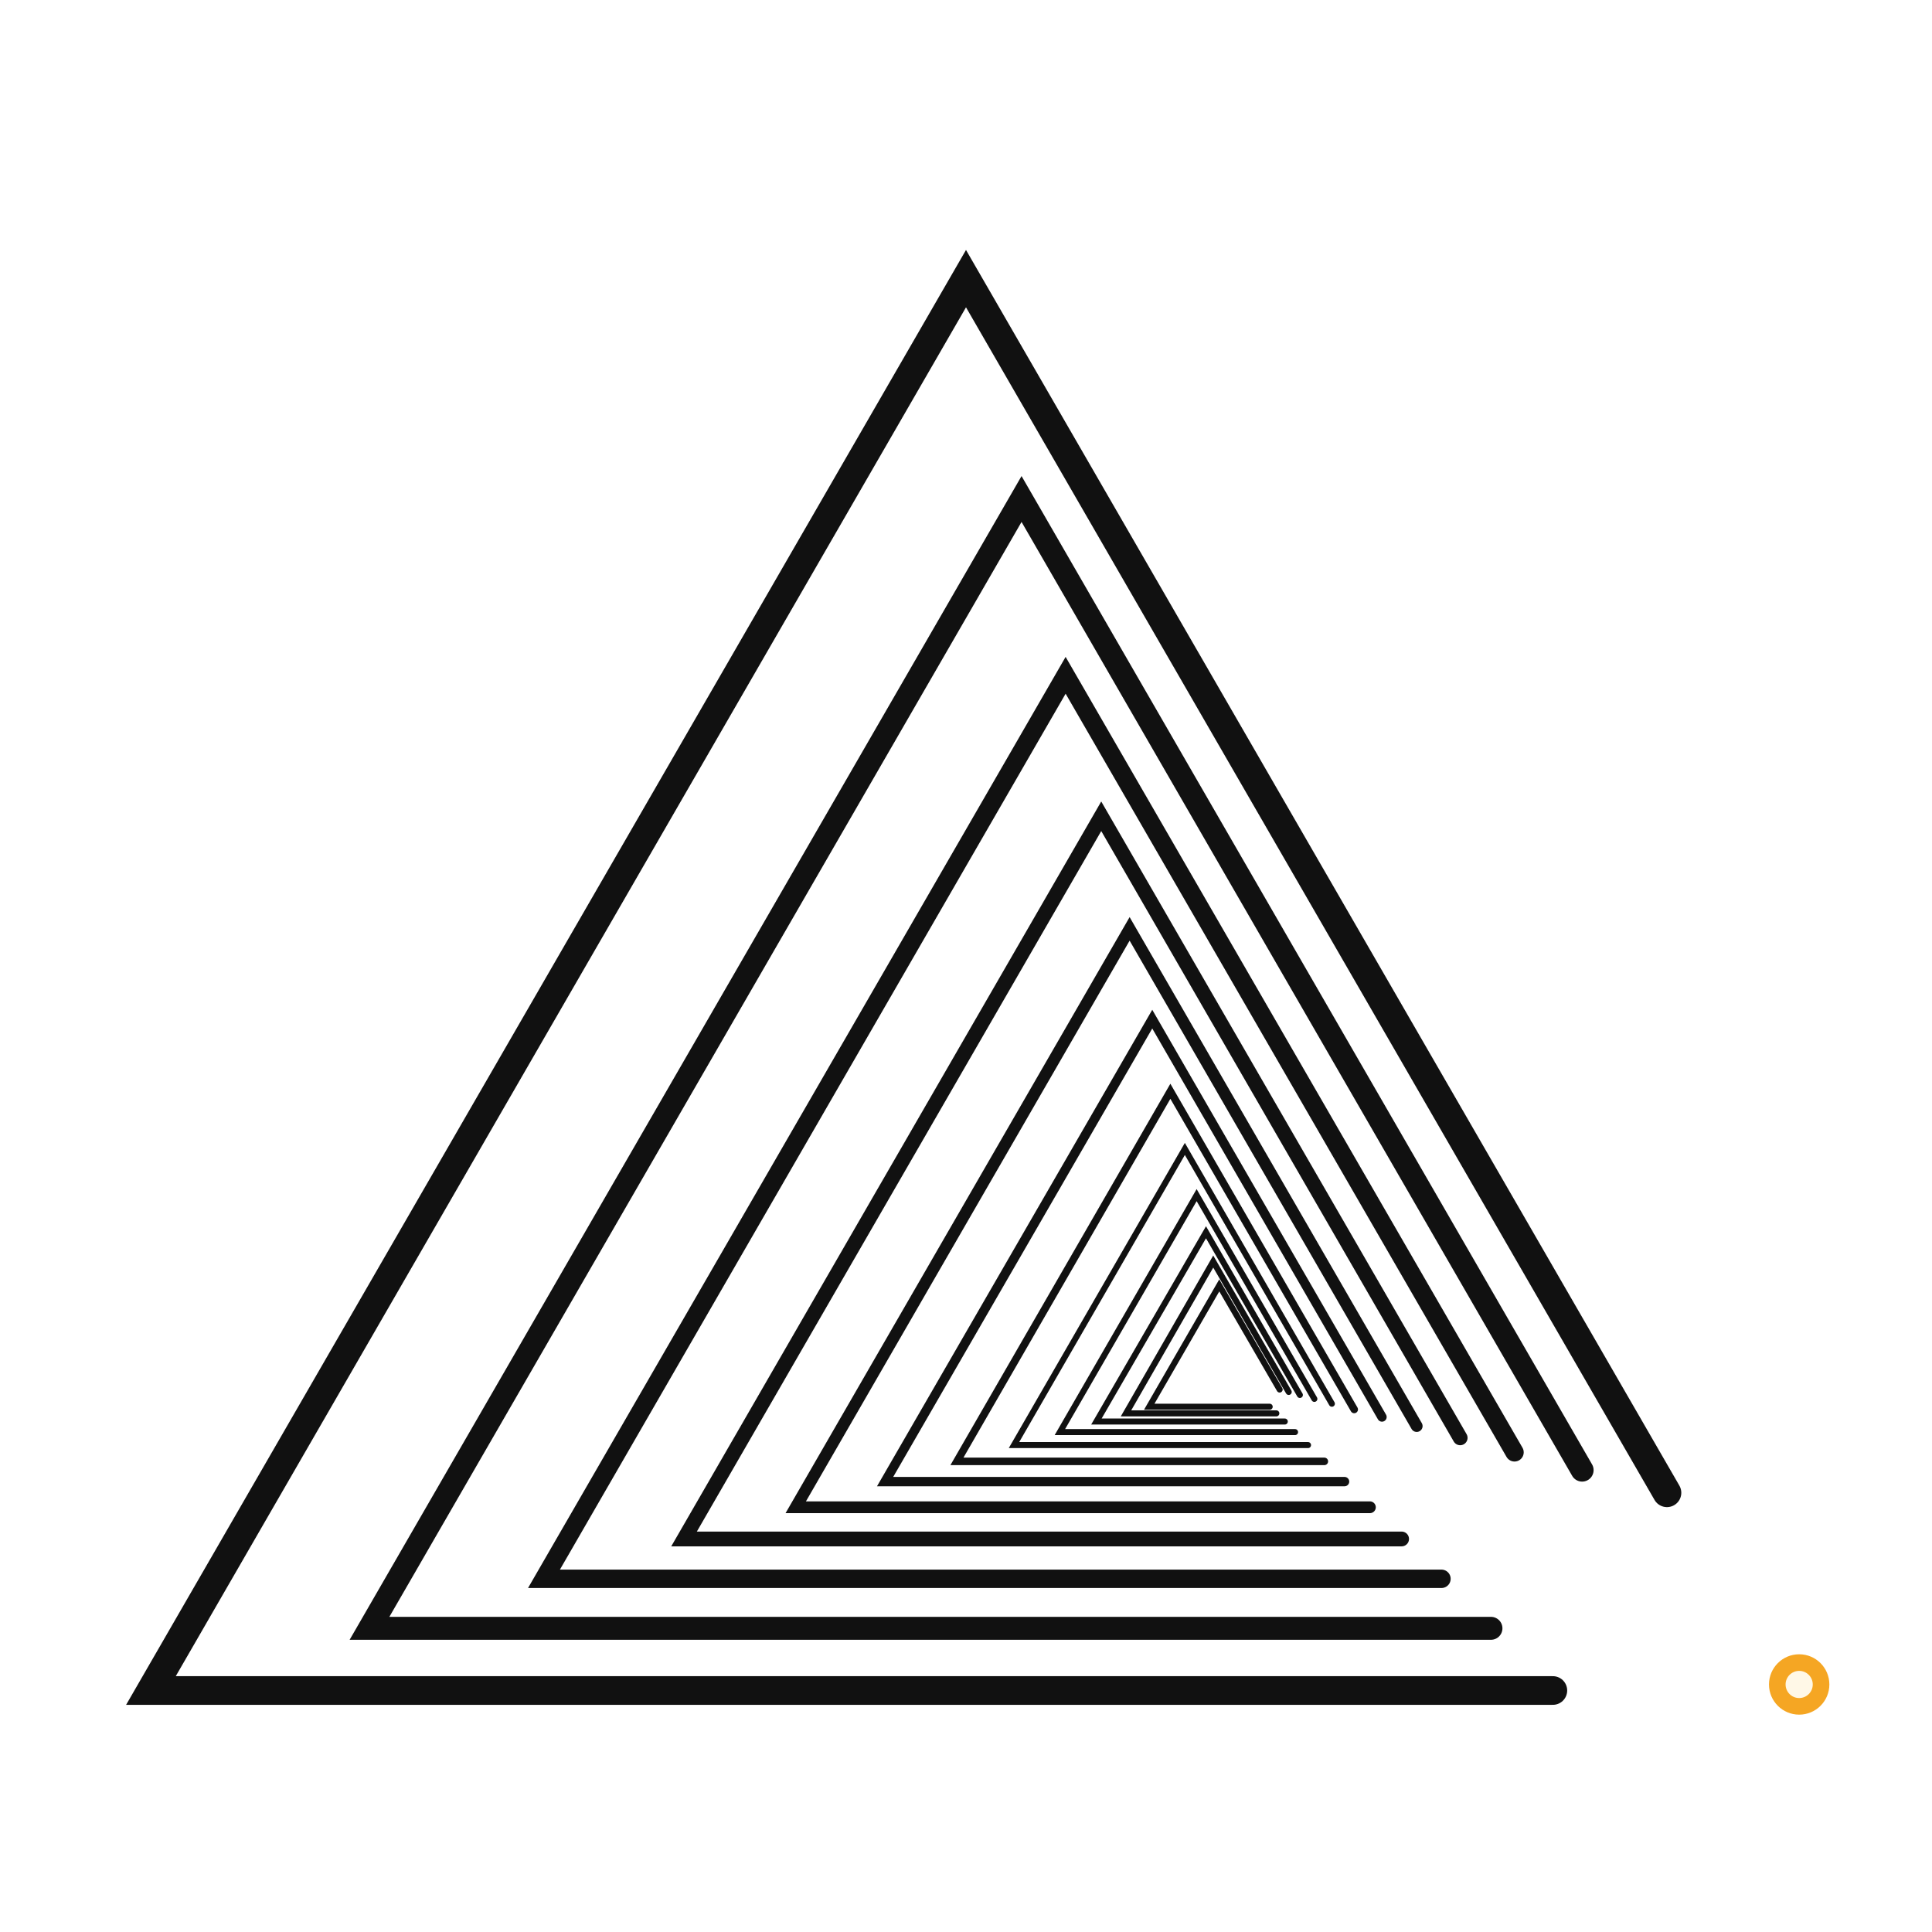
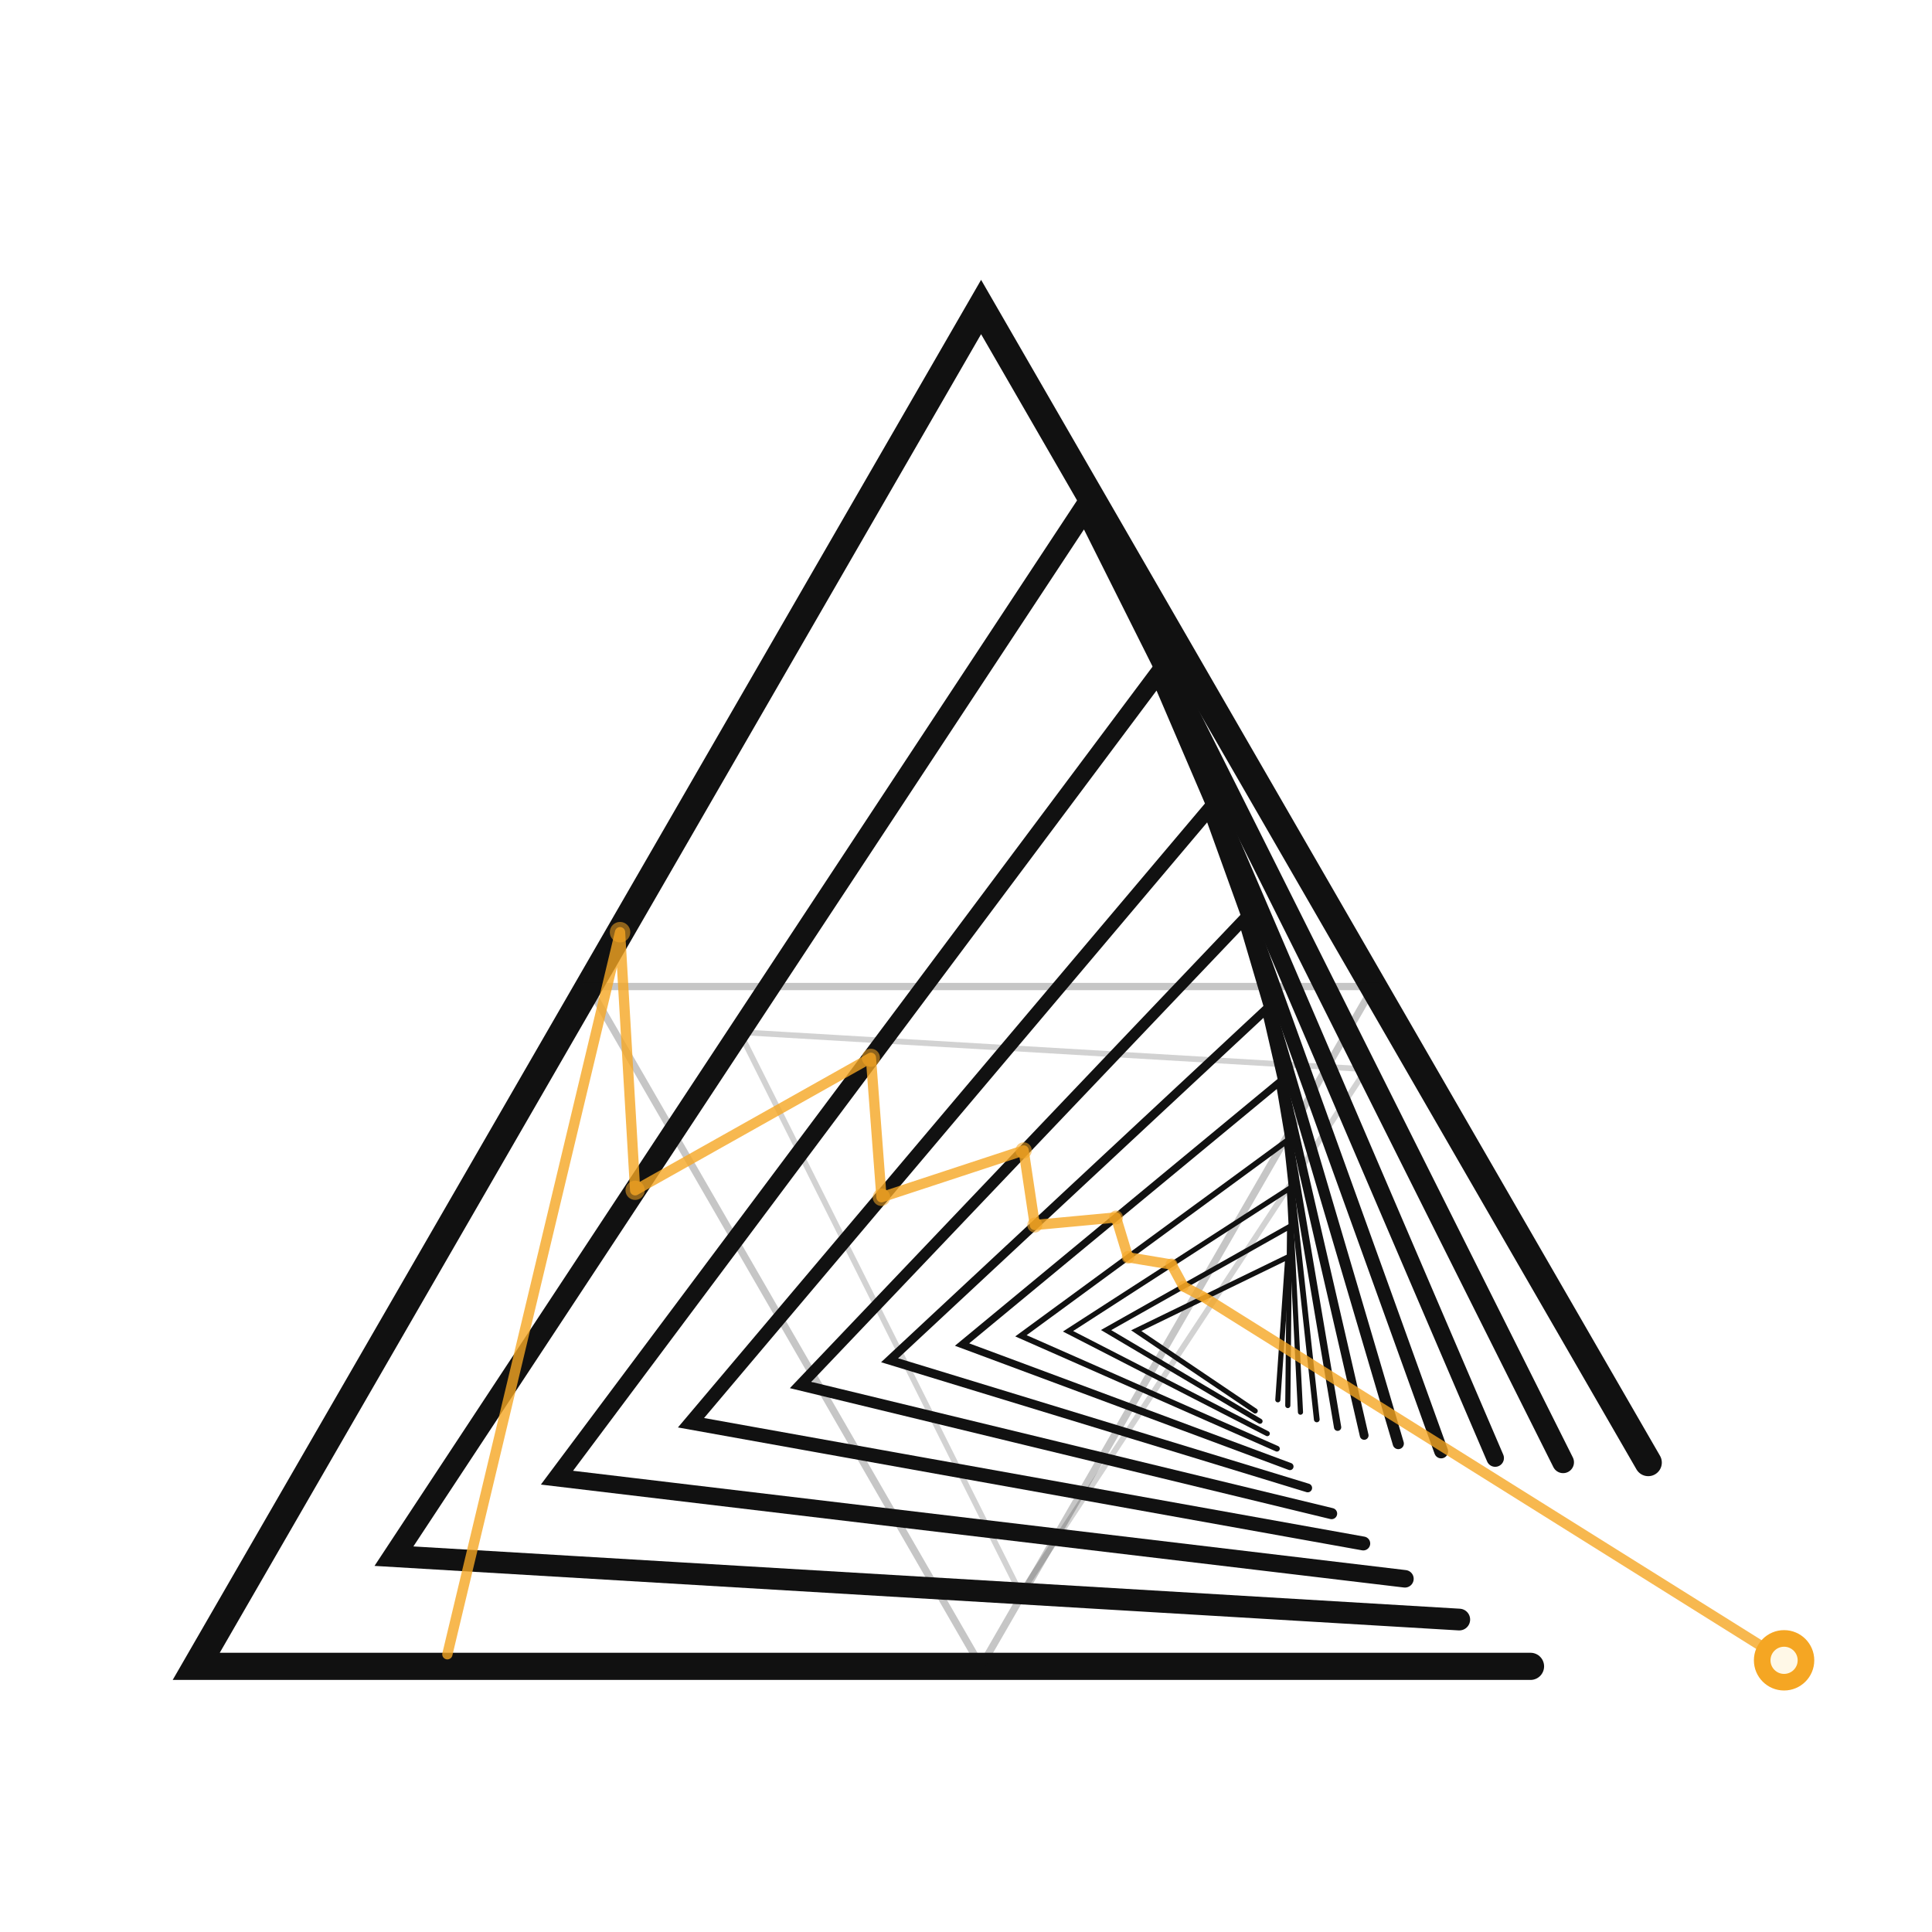
- <svg xmlns="http://www.w3.org/2000/svg" viewBox="0 0 640 640" width="640" height="640" color="#111">
-   <path d="M 514.4 560.0 L 50.0 560.0 L 320.0 92.3 L 552.2 494.5" stroke="currentColor" stroke-width="9.5" fill="none" stroke-linecap="round" />
-   <path d="M 493.9 539.4 L 122.4 539.4 L 338.4 165.3 L 524.1 487.0" stroke="currentColor" stroke-width="7.6" fill="none" stroke-linecap="round" />
-   <path d="M 477.5 523.0 L 180.2 523.0 L 353.0 223.7 L 501.7 481.1" stroke="currentColor" stroke-width="6.1" fill="none" stroke-linecap="round" />
-   <path d="M 464.3 509.8 L 226.6 509.8 L 364.8 270.4 L 483.7 476.3" stroke="currentColor" stroke-width="4.9" fill="none" stroke-linecap="round" />
-   <path d="M 453.8 499.3 L 263.6 499.3 L 374.2 307.7 L 469.3 472.4" stroke="currentColor" stroke-width="3.9" fill="none" stroke-linecap="round" />
-   <path d="M 445.4 490.8 L 293.2 490.8 L 381.7 337.6 L 457.8 469.4" stroke="currentColor" stroke-width="3.1" fill="none" stroke-linecap="round" />
-   <path d="M 438.7 484.1 L 317.0 484.1 L 387.7 361.5 L 448.6 466.9" stroke="currentColor" stroke-width="2.5" fill="none" stroke-linecap="round" />
-   <path d="M 433.3 478.7 L 335.9 478.7 L 392.5 380.6 L 441.2 465.0" stroke="currentColor" stroke-width="2.0" fill="none" stroke-linecap="round" />
-   <path d="M 429.0 474.4 L 351.1 474.4 L 396.4 395.9 L 435.4 463.4" stroke="currentColor" stroke-width="2.0" fill="none" stroke-linecap="round" />
-   <path d="M 425.6 470.9 L 363.2 470.9 L 399.5 408.2 L 430.6 462.1" stroke="currentColor" stroke-width="2.0" fill="none" stroke-linecap="round" />
-   <path d="M 422.8 468.2 L 373.0 468.2 L 401.9 417.9 L 426.9 461.1" stroke="currentColor" stroke-width="2.0" fill="none" stroke-linecap="round" />
-   <path d="M 420.6 466.0 L 380.7 466.0 L 403.9 425.8 L 423.9 460.3" stroke="currentColor" stroke-width="2.0" fill="none" stroke-linecap="round" />
-   <circle cx="596.0" cy="558.0" r="10" fill="#f5a623" />
-   <circle cx="596.0" cy="558.0" r="4.5" fill="#fff8e7" />
+ <svg xmlns="http://www.w3.org/2000/svg" viewBox="0 0 640 640" width="640" height="640">
+   <path d="M 507.0 552.0 L 65.0 552.0 L 325.0 101.7 L 546.0 484.5" stroke="#111" stroke-width="9.0" fill="none" stroke-linecap="round" />
+   <path d="M 325.0 552.0 L 195.0 326.8 L 455.0 326.8 Z" stroke="#111" stroke-width="2.4" fill="none" opacity="0.24" />
+   <path d="M 483.4 536.5 L 130.5 515.5 L 359.5 168.2 L 517.8 484.4" stroke="#111" stroke-width="7.2" fill="none" stroke-linecap="round" />
+   <path d="M 338.1 527.9 L 245.0 341.9 L 452.6 354.2 Z" stroke="#111" stroke-width="1.9" fill="none" opacity="0.19" />
+   <path d="M 465.4 523.0 L 184.5 489.5 L 383.8 223.0 L 495.3 483.0" stroke="#111" stroke-width="5.8" fill="none" stroke-linecap="round" />
+   <path d="M 451.6 511.3 L 228.9 471.3 L 400.7 267.9 L 477.4 480.8" stroke="#111" stroke-width="4.6" fill="none" stroke-linecap="round" />
+   <path d="M 441.1 501.4 L 265.2 458.8 L 412.0 304.6 L 463.2 478.2" stroke="#111" stroke-width="3.7" fill="none" stroke-linecap="round" />
+   <path d="M 433.2 492.9 L 294.7 450.6 L 419.4 334.4 L 451.9 475.5" stroke="#111" stroke-width="2.9" fill="none" stroke-linecap="round" />
+   <path d="M 427.3 485.8 L 318.7 445.4 L 423.8 358.5 L 443.1 472.8" stroke="#111" stroke-width="2.4" fill="none" stroke-linecap="round" />
+   <path d="M 423.0 479.9 L 338.2 442.5 L 426.2 378.0 L 436.2 470.2" stroke="#111" stroke-width="1.9" fill="none" stroke-linecap="round" />
+   <path d="M 419.8 474.9 L 353.8 441.0 L 427.1 393.7 L 430.8 467.8" stroke="#111" stroke-width="1.7" fill="none" stroke-linecap="round" />
+   <path d="M 417.4 470.8 L 366.4 440.6 L 427.2 406.3 L 426.6 465.6" stroke="#111" stroke-width="1.7" fill="none" stroke-linecap="round" />
+   <path d="M 415.8 467.4 L 376.4 440.8 L 426.6 416.4 L 423.3 463.7" stroke="#111" stroke-width="1.7" fill="none" stroke-linecap="round" />
+   <path d="M 148.2 548.0 L 205.4 308.8 L 210.4 394.3 L 288.5 350.4 L 292.0 396.6 L 339.1 381.1 L 342.8 405.8 L 369.7 403.3 L 373.7 416.5 L 388.1 418.9 L 392.0 426.1 L 399.0 429.8 L 591.0 550.0" stroke="#f5a623" stroke-width="3.4" fill="none" opacity="0.8" stroke-linejoin="round" stroke-linecap="round" />
+   <circle cx="205.4" cy="308.8" r="3.4" fill="#f5a623" opacity="0.55" />
+   <circle cx="210.4" cy="394.3" r="3.2" fill="#f5a623" opacity="0.55" />
+   <circle cx="288.5" cy="350.4" r="3.0" fill="#f5a623" opacity="0.55" />
+   <circle cx="292.0" cy="396.6" r="2.9" fill="#f5a623" opacity="0.55" />
+   <circle cx="339.1" cy="381.1" r="2.7" fill="#f5a623" opacity="0.55" />
+   <circle cx="342.8" cy="405.8" r="2.5" fill="#f5a623" opacity="0.55" />
+   <circle cx="369.7" cy="403.3" r="2.3" fill="#f5a623" opacity="0.55" />
+   <circle cx="373.7" cy="416.5" r="2.1" fill="#f5a623" opacity="0.55" />
+   <circle cx="388.1" cy="418.9" r="2.0" fill="#f5a623" opacity="0.55" />
+   <circle cx="392.0" cy="426.1" r="1.8" fill="#f5a623" opacity="0.55" />
+   <circle cx="399.0" cy="429.8" r="1.6" fill="#f5a623" opacity="0.55" />
+   <circle cx="591.0" cy="550.0" r="10" fill="#f5a623" />
+   <circle cx="591.0" cy="550.0" r="4.5" fill="#fff8e7" />
</svg>
